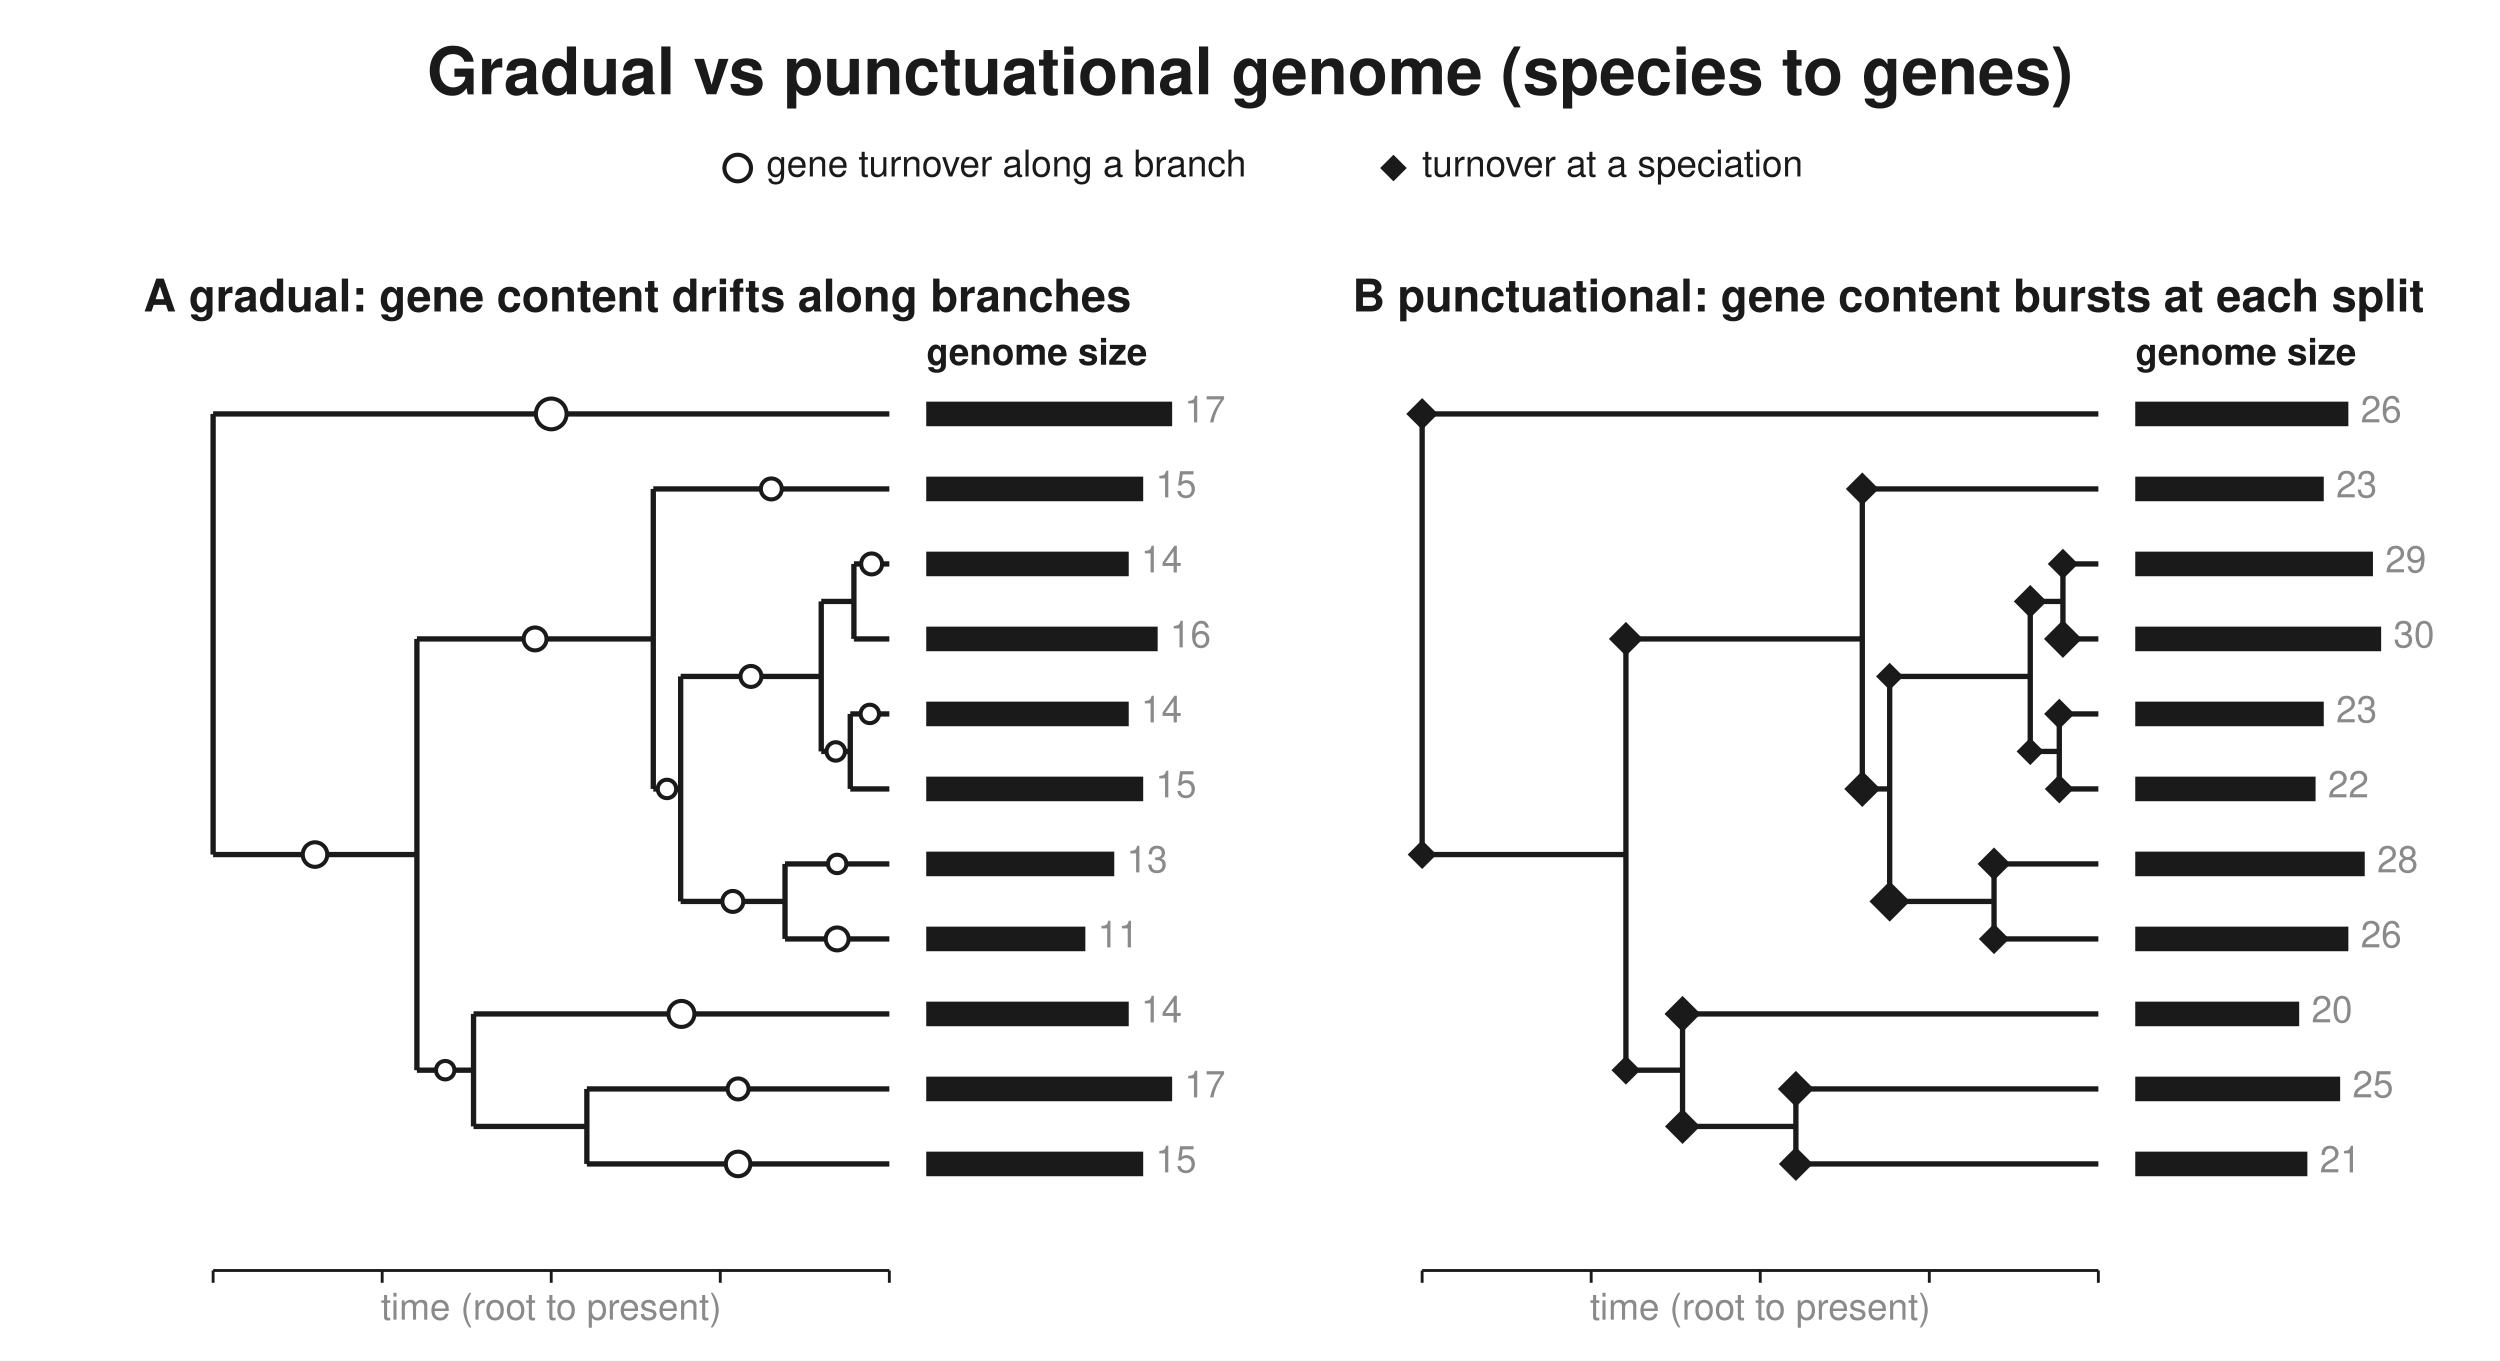
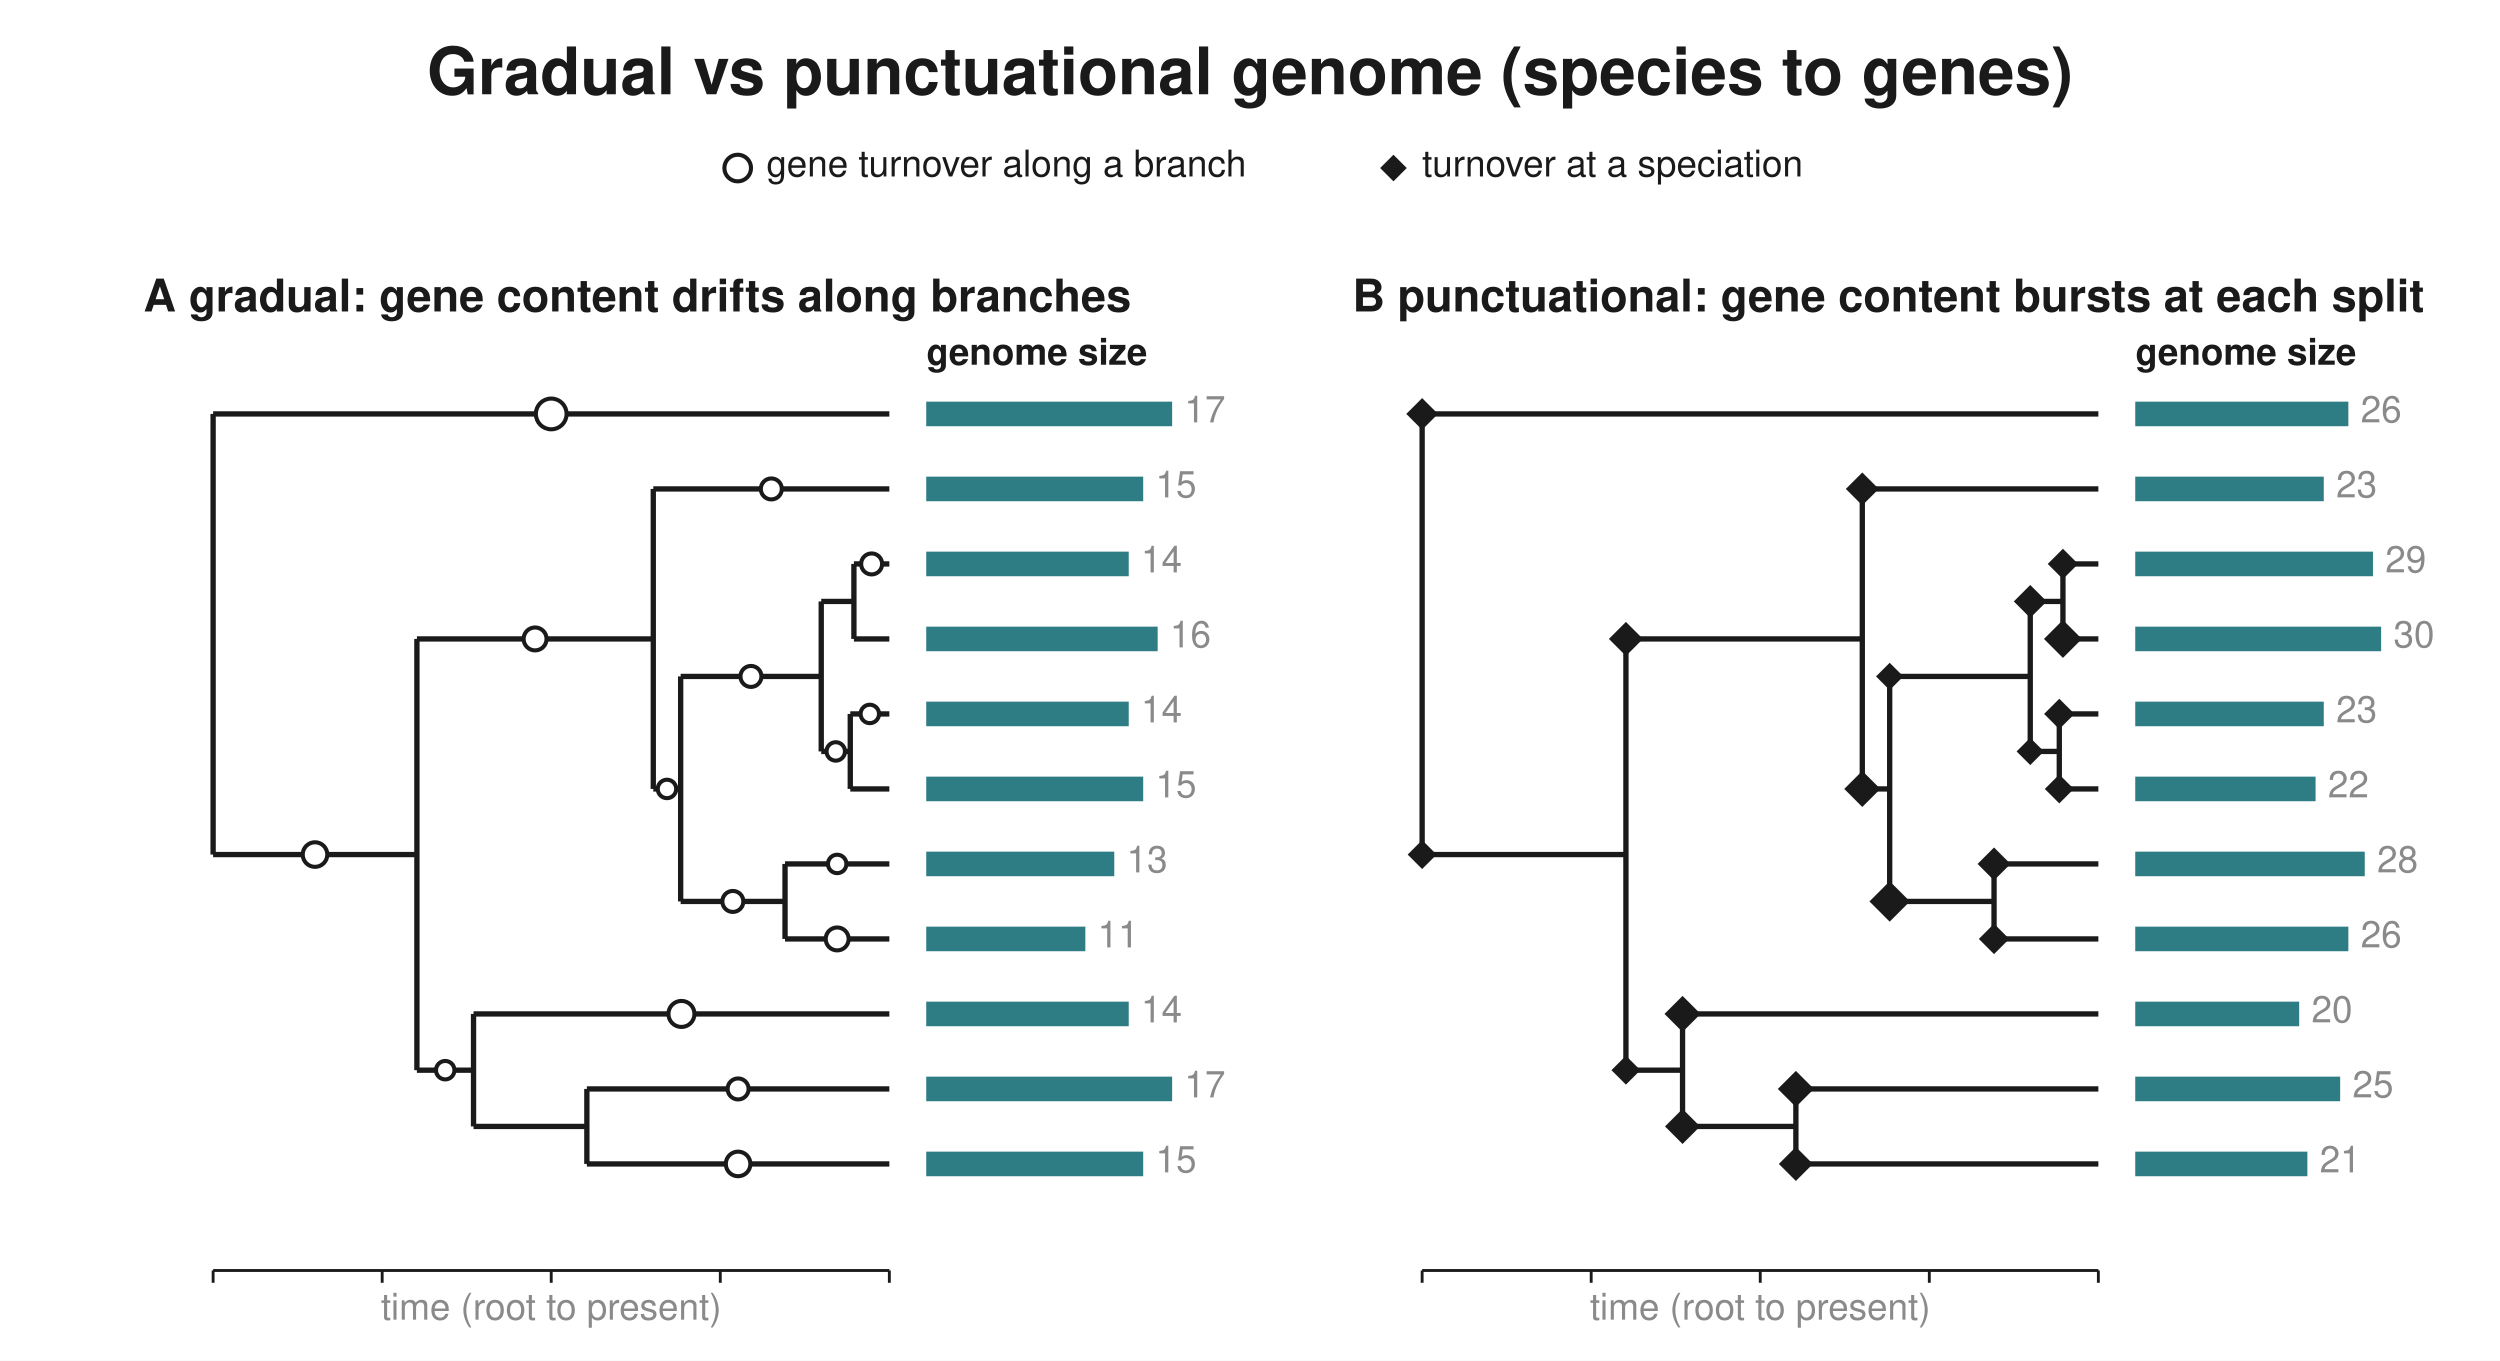
<svg xmlns="http://www.w3.org/2000/svg" width="1220" height="664" viewBox="0 0 1220 664">
  <defs>
</defs>
  <rect x="0" y="0" width="1220" height="664" fill="white" />
  <text x="610.0" y="46" font-size="32" font-family="Helvetica" text-anchor="middle" font-weight="bold" fill="#1a1a1a">Gradual vs punctuational genome (species to genes)</text>
  <circle cx="360.0" cy="82" r="6.5" fill="white" stroke="#1a1a1a" stroke-width="2.0" />
  <text x="374.0" y="82" font-size="18" font-family="Helvetica" text-anchor="start" dominant-baseline="central" fill="#1a1a1a">gene turnover along a branch</text>
  <path d="M680.0,75.5 L686.5,82 L680.0,88.5 L673.5,82 Z" fill="#1a1a1a" />
  <text x="694.0" y="82" font-size="18" font-family="Helvetica" text-anchor="start" dominant-baseline="central" fill="#1a1a1a">turnover at a speciation</text>
  <text x="70" y="152" font-size="22" font-family="Helvetica" text-anchor="start" fill="#1a1a1a" font-weight="bold">A   gradual: gene content drifts along branches</text>
  <path d="M104.0,202.0 L434.0,202.0" stroke="#1a1a1a" stroke-width="2.6" stroke-linecap="butt" />
  <circle cx="269.0" cy="202.0" r="7.5" fill="white" stroke="#1a1a1a" stroke-width="2.0" />
  <path d="M104.0,417.025 L203.449,417.025" stroke="#1a1a1a" stroke-width="2.6" stroke-linecap="butt" />
  <circle cx="153.725" cy="417.025" r="6.0" fill="white" stroke="#1a1a1a" stroke-width="2.0" />
  <path d="M203.449,311.8 L318.801,311.8" stroke="#1a1a1a" stroke-width="2.6" stroke-linecap="butt" />
  <circle cx="261.125" cy="311.8" r="5.598" fill="white" stroke="#1a1a1a" stroke-width="2.0" />
  <path d="M203.449,522.25 L231.085,522.25" stroke="#1a1a1a" stroke-width="2.6" stroke-linecap="butt" />
  <circle cx="217.267" cy="522.25" r="4.5" fill="white" stroke="#1a1a1a" stroke-width="2.0" />
  <path d="M318.801,238.6 L434.0,238.6" stroke="#1a1a1a" stroke-width="2.6" stroke-linecap="butt" />
  <circle cx="376.401" cy="238.6" r="5.121" fill="white" stroke="#1a1a1a" stroke-width="2.0" />
  <path d="M318.801,385.0 L332.162,385.0" stroke="#1a1a1a" stroke-width="2.6" stroke-linecap="butt" />
  <circle cx="325.482" cy="385.0" r="4.5" fill="white" stroke="#1a1a1a" stroke-width="2.0" />
  <path d="M231.085,494.8 L434.0,494.8" stroke="#1a1a1a" stroke-width="2.6" stroke-linecap="butt" />
  <circle cx="332.543" cy="494.8" r="6.354" fill="white" stroke="#1a1a1a" stroke-width="2.0" />
  <path d="M231.085,549.7 L286.389,549.7" stroke="#1a1a1a" stroke-width="2.6" stroke-linecap="butt" />
  <path d="M332.162,330.1 L400.763,330.1" stroke="#1a1a1a" stroke-width="2.6" stroke-linecap="butt" />
  <circle cx="366.463" cy="330.1" r="5.121" fill="white" stroke="#1a1a1a" stroke-width="2.0" />
  <path d="M332.162,439.9 L383.092,439.9" stroke="#1a1a1a" stroke-width="2.6" stroke-linecap="butt" />
  <circle cx="357.627" cy="439.9" r="5.121" fill="white" stroke="#1a1a1a" stroke-width="2.0" />
  <path d="M286.389,531.4 L434.0,531.4" stroke="#1a1a1a" stroke-width="2.6" stroke-linecap="butt" />
  <circle cx="360.194" cy="531.4" r="5.121" fill="white" stroke="#1a1a1a" stroke-width="2.0" />
  <path d="M286.389,568.0 L434.0,568.0" stroke="#1a1a1a" stroke-width="2.6" stroke-linecap="butt" />
  <circle cx="360.194" cy="568.0" r="6.0" fill="white" stroke="#1a1a1a" stroke-width="2.0" />
  <path d="M400.763,293.5 L416.709,293.5" stroke="#1a1a1a" stroke-width="2.6" stroke-linecap="butt" />
  <path d="M400.763,366.7 L414.933,366.7" stroke="#1a1a1a" stroke-width="2.6" stroke-linecap="butt" />
  <circle cx="407.848" cy="366.7" r="4.5" fill="white" stroke="#1a1a1a" stroke-width="2.0" />
  <path d="M383.092,421.6 L434.0,421.6" stroke="#1a1a1a" stroke-width="2.6" stroke-linecap="butt" />
  <circle cx="408.546" cy="421.6" r="4.5" fill="white" stroke="#1a1a1a" stroke-width="2.0" />
  <path d="M383.092,458.2 L434.0,458.2" stroke="#1a1a1a" stroke-width="2.6" stroke-linecap="butt" />
  <circle cx="408.546" cy="458.2" r="5.598" fill="white" stroke="#1a1a1a" stroke-width="2.0" />
  <path d="M416.709,275.2 L434.0,275.2" stroke="#1a1a1a" stroke-width="2.6" stroke-linecap="butt" />
  <circle cx="425.355" cy="275.2" r="5.121" fill="white" stroke="#1a1a1a" stroke-width="2.0" />
  <path d="M416.709,311.8 L434.0,311.8" stroke="#1a1a1a" stroke-width="2.6" stroke-linecap="butt" />
  <path d="M414.933,348.4 L434.0,348.4" stroke="#1a1a1a" stroke-width="2.6" stroke-linecap="butt" />
  <circle cx="424.466" cy="348.4" r="4.5" fill="white" stroke="#1a1a1a" stroke-width="2.0" />
  <path d="M414.933,385.0 L434.0,385.0" stroke="#1a1a1a" stroke-width="2.6" stroke-linecap="butt" />
  <path d="M416.709,275.2 L416.709,311.8" stroke="#1a1a1a" stroke-width="2.6" />
  <path d="M414.933,348.4 L414.933,385.0" stroke="#1a1a1a" stroke-width="2.6" />
  <path d="M400.763,293.5 L400.763,366.7" stroke="#1a1a1a" stroke-width="2.6" />
  <path d="M383.092,421.6 L383.092,458.2" stroke="#1a1a1a" stroke-width="2.6" />
  <path d="M332.162,330.1 L332.162,439.9" stroke="#1a1a1a" stroke-width="2.6" />
  <path d="M318.801,238.6 L318.801,385.0" stroke="#1a1a1a" stroke-width="2.6" />
  <path d="M286.389,531.4 L286.389,568.0" stroke="#1a1a1a" stroke-width="2.6" />
  <path d="M231.085,494.8 L231.085,549.7" stroke="#1a1a1a" stroke-width="2.6" />
  <path d="M203.449,311.8 L203.449,522.25" stroke="#1a1a1a" stroke-width="2.6" />
  <path d="M104.0,202.0 L104.0,417.025" stroke="#1a1a1a" stroke-width="2.6" />
-   <rect x="452" y="196.0" width="120.0" height="12" fill="#1a1a1a" stroke="none" />
+   <rect x="452" y="196.0" width="120.0" height="12" fill="#2f7d84" stroke="none" />
  <text x="578.0" y="202.0" font-size="18" font-family="Helvetica" text-anchor="start" dominant-baseline="central" fill="#8a8a8a">17</text>
-   <rect x="452" y="232.6" width="105.882" height="12" fill="#1a1a1a" stroke="none" />
+   <rect x="452" y="232.6" width="105.882" height="12" fill="#2f7d84" stroke="none" />
  <text x="563.882" y="238.6" font-size="18" font-family="Helvetica" text-anchor="start" dominant-baseline="central" fill="#8a8a8a">15</text>
-   <rect x="452" y="269.2" width="98.824" height="12" fill="#1a1a1a" stroke="none" />
+   <rect x="452" y="269.2" width="98.824" height="12" fill="#2f7d84" stroke="none" />
  <text x="556.824" y="275.2" font-size="18" font-family="Helvetica" text-anchor="start" dominant-baseline="central" fill="#8a8a8a">14</text>
-   <rect x="452" y="305.8" width="112.941" height="12" fill="#1a1a1a" stroke="none" />
+   <rect x="452" y="305.8" width="112.941" height="12" fill="#2f7d84" stroke="none" />
  <text x="570.941" y="311.8" font-size="18" font-family="Helvetica" text-anchor="start" dominant-baseline="central" fill="#8a8a8a">16</text>
-   <rect x="452" y="342.4" width="98.824" height="12" fill="#1a1a1a" stroke="none" />
+   <rect x="452" y="342.4" width="98.824" height="12" fill="#2f7d84" stroke="none" />
  <text x="556.824" y="348.4" font-size="18" font-family="Helvetica" text-anchor="start" dominant-baseline="central" fill="#8a8a8a">14</text>
-   <rect x="452" y="379.0" width="105.882" height="12" fill="#1a1a1a" stroke="none" />
+   <rect x="452" y="379.0" width="105.882" height="12" fill="#2f7d84" stroke="none" />
  <text x="563.882" y="385.0" font-size="18" font-family="Helvetica" text-anchor="start" dominant-baseline="central" fill="#8a8a8a">15</text>
-   <rect x="452" y="415.6" width="91.765" height="12" fill="#1a1a1a" stroke="none" />
+   <rect x="452" y="415.6" width="91.765" height="12" fill="#2f7d84" stroke="none" />
  <text x="549.765" y="421.6" font-size="18" font-family="Helvetica" text-anchor="start" dominant-baseline="central" fill="#8a8a8a">13</text>
-   <rect x="452" y="452.2" width="77.647" height="12" fill="#1a1a1a" stroke="none" />
+   <rect x="452" y="452.2" width="77.647" height="12" fill="#2f7d84" stroke="none" />
  <text x="535.647" y="458.2" font-size="18" font-family="Helvetica" text-anchor="start" dominant-baseline="central" fill="#8a8a8a">11</text>
-   <rect x="452" y="488.8" width="98.824" height="12" fill="#1a1a1a" stroke="none" />
+   <rect x="452" y="488.8" width="98.824" height="12" fill="#2f7d84" stroke="none" />
  <text x="556.824" y="494.8" font-size="18" font-family="Helvetica" text-anchor="start" dominant-baseline="central" fill="#8a8a8a">14</text>
-   <rect x="452" y="525.4" width="120.0" height="12" fill="#1a1a1a" stroke="none" />
+   <rect x="452" y="525.4" width="120.0" height="12" fill="#2f7d84" stroke="none" />
  <text x="578.0" y="531.4" font-size="18" font-family="Helvetica" text-anchor="start" dominant-baseline="central" fill="#8a8a8a">17</text>
-   <rect x="452" y="562.0" width="105.882" height="12" fill="#1a1a1a" stroke="none" />
+   <rect x="452" y="562.0" width="105.882" height="12" fill="#2f7d84" stroke="none" />
  <text x="563.882" y="568.0" font-size="18" font-family="Helvetica" text-anchor="start" dominant-baseline="central" fill="#8a8a8a">15</text>
  <text x="452" y="178" font-size="18" font-family="Helvetica" text-anchor="start" fill="#1a1a1a" font-weight="bold">genome size</text>
  <path d="M104.0,620 L434.0,620" stroke="#1a1a1a" stroke-width="1.4" />
  <path d="M104.0,620 L104.0,626" stroke="#1a1a1a" stroke-width="1.4" />
  <path d="M186.5,620 L186.5,626" stroke="#1a1a1a" stroke-width="1.4" />
  <path d="M269.0,620 L269.0,626" stroke="#1a1a1a" stroke-width="1.4" />
  <path d="M351.5,620 L351.5,626" stroke="#1a1a1a" stroke-width="1.4" />
  <path d="M434.0,620 L434.0,626" stroke="#1a1a1a" stroke-width="1.4" />
  <text x="269.0" y="644" font-size="18" font-family="Helvetica" text-anchor="middle" fill="#8a8a8a">time (root to present)</text>
  <text x="660" y="152" font-size="22" font-family="Helvetica" text-anchor="start" fill="#1a1a1a" font-weight="bold">B   punctuational: gene content bursts at each split</text>
  <path d="M694.0,202.0 L1024.0,202.0" stroke="#1a1a1a" stroke-width="2.6" stroke-linecap="butt" />
  <path d="M694.0,195.326 L700.674,202.0 L694.0,208.674 L687.326,202.0 Z" fill="#1a1a1a" stroke="#1a1a1a" stroke-width="1.5" />
  <path d="M694.0,417.025 L793.449,417.025" stroke="#1a1a1a" stroke-width="2.6" stroke-linecap="butt" />
  <path d="M694.0,411.025 L700.0,417.025 L694.0,423.025 L688.0,417.025 Z" fill="#1a1a1a" stroke="#1a1a1a" stroke-width="1.5" />
  <path d="M793.449,311.8 L908.801,311.8" stroke="#1a1a1a" stroke-width="2.6" stroke-linecap="butt" />
  <path d="M793.449,304.557 L800.692,311.8 L793.449,319.043 L786.206,311.8 Z" fill="#1a1a1a" stroke="#1a1a1a" stroke-width="1.5" />
  <path d="M793.449,522.25 L821.085,522.25" stroke="#1a1a1a" stroke-width="2.6" stroke-linecap="butt" />
  <path d="M793.449,516.25 L799.449,522.25 L793.449,528.25 L787.449,522.25 Z" fill="#1a1a1a" stroke="#1a1a1a" stroke-width="1.5" />
  <path d="M908.801,238.6 L1024.0,238.6" stroke="#1a1a1a" stroke-width="2.6" stroke-linecap="butt" />
  <path d="M908.801,231.631 L915.77,238.6 L908.801,245.569 L901.833,238.6 Z" fill="#1a1a1a" stroke="#1a1a1a" stroke-width="1.5" />
  <path d="M908.801,385.0 L922.162,385.0" stroke="#1a1a1a" stroke-width="2.6" stroke-linecap="butt" />
  <path d="M908.801,377.257 L916.545,385.0 L908.801,392.743 L901.058,385.0 Z" fill="#1a1a1a" stroke="#1a1a1a" stroke-width="1.5" />
  <path d="M821.085,494.8 L1024.0,494.8" stroke="#1a1a1a" stroke-width="2.6" stroke-linecap="butt" />
  <path d="M821.085,487.057 L828.829,494.8 L821.085,502.543 L813.342,494.8 Z" fill="#1a1a1a" stroke="#1a1a1a" stroke-width="1.5" />
  <path d="M821.085,549.7 L876.389,549.7" stroke="#1a1a1a" stroke-width="2.6" stroke-linecap="butt" />
  <path d="M821.085,542.2 L828.585,549.7 L821.085,557.2 L813.585,549.7 Z" fill="#1a1a1a" stroke="#1a1a1a" stroke-width="1.5" />
  <path d="M922.162,330.1 L990.763,330.1" stroke="#1a1a1a" stroke-width="2.6" stroke-linecap="butt" />
  <path d="M922.162,324.502 L927.76,330.1 L922.162,335.698 L916.564,330.1 Z" fill="#1a1a1a" stroke="#1a1a1a" stroke-width="1.5" />
  <path d="M922.162,439.9 L973.092,439.9" stroke="#1a1a1a" stroke-width="2.6" stroke-linecap="butt" />
  <path d="M922.162,431.091 L930.971,439.9 L922.162,448.709 L913.352,439.9 Z" fill="#1a1a1a" stroke="#1a1a1a" stroke-width="1.5" />
  <path d="M876.389,531.4 L1024.0,531.4" stroke="#1a1a1a" stroke-width="2.6" stroke-linecap="butt" />
  <path d="M876.389,523.657 L884.132,531.4 L876.389,539.143 L868.645,531.4 Z" fill="#1a1a1a" stroke="#1a1a1a" stroke-width="1.5" />
  <path d="M876.389,568.0 L1024.0,568.0" stroke="#1a1a1a" stroke-width="2.6" stroke-linecap="butt" />
  <path d="M876.389,560.757 L883.631,568.0 L876.389,575.243 L869.146,568.0 Z" fill="#1a1a1a" stroke="#1a1a1a" stroke-width="1.5" />
  <path d="M990.763,293.5 L1006.709,293.5" stroke="#1a1a1a" stroke-width="2.6" stroke-linecap="butt" />
  <path d="M990.763,286.531 L997.732,293.5 L990.763,300.469 L983.795,293.5 Z" fill="#1a1a1a" stroke="#1a1a1a" stroke-width="1.5" />
  <path d="M990.763,366.7 L1004.933,366.7" stroke="#1a1a1a" stroke-width="2.6" stroke-linecap="butt" />
  <path d="M990.763,361.102 L996.361,366.7 L990.763,372.298 L985.165,366.7 Z" fill="#1a1a1a" stroke="#1a1a1a" stroke-width="1.5" />
  <path d="M973.092,421.6 L1024.0,421.6" stroke="#1a1a1a" stroke-width="2.6" stroke-linecap="butt" />
  <path d="M973.092,414.631 L980.061,421.6 L973.092,428.569 L966.124,421.6 Z" fill="#1a1a1a" stroke="#1a1a1a" stroke-width="1.5" />
  <path d="M973.092,458.2 L1024.0,458.2" stroke="#1a1a1a" stroke-width="2.6" stroke-linecap="butt" />
  <path d="M973.092,451.846 L979.447,458.2 L973.092,464.554 L966.738,458.2 Z" fill="#1a1a1a" stroke="#1a1a1a" stroke-width="1.5" />
  <path d="M1006.709,275.2 L1024.0,275.2" stroke="#1a1a1a" stroke-width="2.6" stroke-linecap="butt" />
  <path d="M1006.709,268.846 L1013.063,275.2 L1006.709,281.554 L1000.355,275.2 Z" fill="#1a1a1a" stroke="#1a1a1a" stroke-width="1.5" />
  <path d="M1006.709,311.8 L1024.0,311.8" stroke="#1a1a1a" stroke-width="2.6" stroke-linecap="butt" />
  <path d="M1006.709,303.604 L1014.905,311.8 L1006.709,319.996 L998.513,311.8 Z" fill="#1a1a1a" stroke="#1a1a1a" stroke-width="1.5" />
  <path d="M1004.933,348.4 L1024.0,348.4" stroke="#1a1a1a" stroke-width="2.6" stroke-linecap="butt" />
  <path d="M1004.933,342.046 L1011.287,348.4 L1004.933,354.754 L998.579,348.4 Z" fill="#1a1a1a" stroke="#1a1a1a" stroke-width="1.5" />
  <path d="M1004.933,385.0 L1024.0,385.0" stroke="#1a1a1a" stroke-width="2.6" stroke-linecap="butt" />
  <path d="M1004.933,379.0 L1010.933,385.0 L1004.933,391.0 L998.933,385.0 Z" fill="#1a1a1a" stroke="#1a1a1a" stroke-width="1.5" />
  <path d="M1006.709,275.2 L1006.709,311.8" stroke="#1a1a1a" stroke-width="2.6" />
  <path d="M1004.933,348.4 L1004.933,385.0" stroke="#1a1a1a" stroke-width="2.6" />
  <path d="M990.763,293.5 L990.763,366.7" stroke="#1a1a1a" stroke-width="2.6" />
  <path d="M973.092,421.6 L973.092,458.2" stroke="#1a1a1a" stroke-width="2.6" />
  <path d="M922.162,330.1 L922.162,439.9" stroke="#1a1a1a" stroke-width="2.6" />
  <path d="M908.801,238.6 L908.801,385.0" stroke="#1a1a1a" stroke-width="2.6" />
  <path d="M876.389,531.4 L876.389,568.0" stroke="#1a1a1a" stroke-width="2.6" />
  <path d="M821.085,494.8 L821.085,549.7" stroke="#1a1a1a" stroke-width="2.6" />
  <path d="M793.449,311.8 L793.449,522.25" stroke="#1a1a1a" stroke-width="2.6" />
  <path d="M694.0,202.0 L694.0,417.025" stroke="#1a1a1a" stroke-width="2.6" />
-   <rect x="1042" y="196.0" width="104.0" height="12" fill="#1a1a1a" stroke="none" />
+   <rect x="1042" y="196.0" width="104.0" height="12" fill="#2f7d84" stroke="none" />
  <text x="1152.0" y="202.0" font-size="18" font-family="Helvetica" text-anchor="start" dominant-baseline="central" fill="#8a8a8a">26</text>
-   <rect x="1042" y="232.6" width="92.0" height="12" fill="#1a1a1a" stroke="none" />
+   <rect x="1042" y="232.6" width="92.0" height="12" fill="#2f7d84" stroke="none" />
  <text x="1140.0" y="238.6" font-size="18" font-family="Helvetica" text-anchor="start" dominant-baseline="central" fill="#8a8a8a">23</text>
-   <rect x="1042" y="269.2" width="116.0" height="12" fill="#1a1a1a" stroke="none" />
+   <rect x="1042" y="269.2" width="116.0" height="12" fill="#2f7d84" stroke="none" />
  <text x="1164.0" y="275.2" font-size="18" font-family="Helvetica" text-anchor="start" dominant-baseline="central" fill="#8a8a8a">29</text>
-   <rect x="1042" y="305.8" width="120.0" height="12" fill="#1a1a1a" stroke="none" />
+   <rect x="1042" y="305.8" width="120.0" height="12" fill="#2f7d84" stroke="none" />
  <text x="1168.0" y="311.8" font-size="18" font-family="Helvetica" text-anchor="start" dominant-baseline="central" fill="#8a8a8a">30</text>
-   <rect x="1042" y="342.4" width="92.0" height="12" fill="#1a1a1a" stroke="none" />
+   <rect x="1042" y="342.4" width="92.0" height="12" fill="#2f7d84" stroke="none" />
  <text x="1140.0" y="348.4" font-size="18" font-family="Helvetica" text-anchor="start" dominant-baseline="central" fill="#8a8a8a">23</text>
-   <rect x="1042" y="379.0" width="88.0" height="12" fill="#1a1a1a" stroke="none" />
+   <rect x="1042" y="379.0" width="88.0" height="12" fill="#2f7d84" stroke="none" />
  <text x="1136.0" y="385.0" font-size="18" font-family="Helvetica" text-anchor="start" dominant-baseline="central" fill="#8a8a8a">22</text>
-   <rect x="1042" y="415.6" width="112.0" height="12" fill="#1a1a1a" stroke="none" />
+   <rect x="1042" y="415.6" width="112.0" height="12" fill="#2f7d84" stroke="none" />
  <text x="1160.0" y="421.6" font-size="18" font-family="Helvetica" text-anchor="start" dominant-baseline="central" fill="#8a8a8a">28</text>
-   <rect x="1042" y="452.2" width="104.0" height="12" fill="#1a1a1a" stroke="none" />
+   <rect x="1042" y="452.2" width="104.0" height="12" fill="#2f7d84" stroke="none" />
  <text x="1152.0" y="458.2" font-size="18" font-family="Helvetica" text-anchor="start" dominant-baseline="central" fill="#8a8a8a">26</text>
-   <rect x="1042" y="488.8" width="80.0" height="12" fill="#1a1a1a" stroke="none" />
+   <rect x="1042" y="488.8" width="80.0" height="12" fill="#2f7d84" stroke="none" />
  <text x="1128.0" y="494.8" font-size="18" font-family="Helvetica" text-anchor="start" dominant-baseline="central" fill="#8a8a8a">20</text>
-   <rect x="1042" y="525.4" width="100.0" height="12" fill="#1a1a1a" stroke="none" />
+   <rect x="1042" y="525.4" width="100.0" height="12" fill="#2f7d84" stroke="none" />
  <text x="1148.0" y="531.4" font-size="18" font-family="Helvetica" text-anchor="start" dominant-baseline="central" fill="#8a8a8a">25</text>
-   <rect x="1042" y="562.0" width="84.0" height="12" fill="#1a1a1a" stroke="none" />
+   <rect x="1042" y="562.0" width="84.0" height="12" fill="#2f7d84" stroke="none" />
  <text x="1132.0" y="568.0" font-size="18" font-family="Helvetica" text-anchor="start" dominant-baseline="central" fill="#8a8a8a">21</text>
  <text x="1042" y="178" font-size="18" font-family="Helvetica" text-anchor="start" fill="#1a1a1a" font-weight="bold">genome size</text>
  <path d="M694.0,620 L1024.0,620" stroke="#1a1a1a" stroke-width="1.4" />
  <path d="M694.0,620 L694.0,626" stroke="#1a1a1a" stroke-width="1.4" />
  <path d="M776.5,620 L776.5,626" stroke="#1a1a1a" stroke-width="1.4" />
  <path d="M859.0,620 L859.0,626" stroke="#1a1a1a" stroke-width="1.4" />
  <path d="M941.5,620 L941.5,626" stroke="#1a1a1a" stroke-width="1.4" />
  <path d="M1024.0,620 L1024.0,626" stroke="#1a1a1a" stroke-width="1.4" />
  <text x="859.0" y="644" font-size="18" font-family="Helvetica" text-anchor="middle" fill="#8a8a8a">time (root to present)</text>
</svg>
